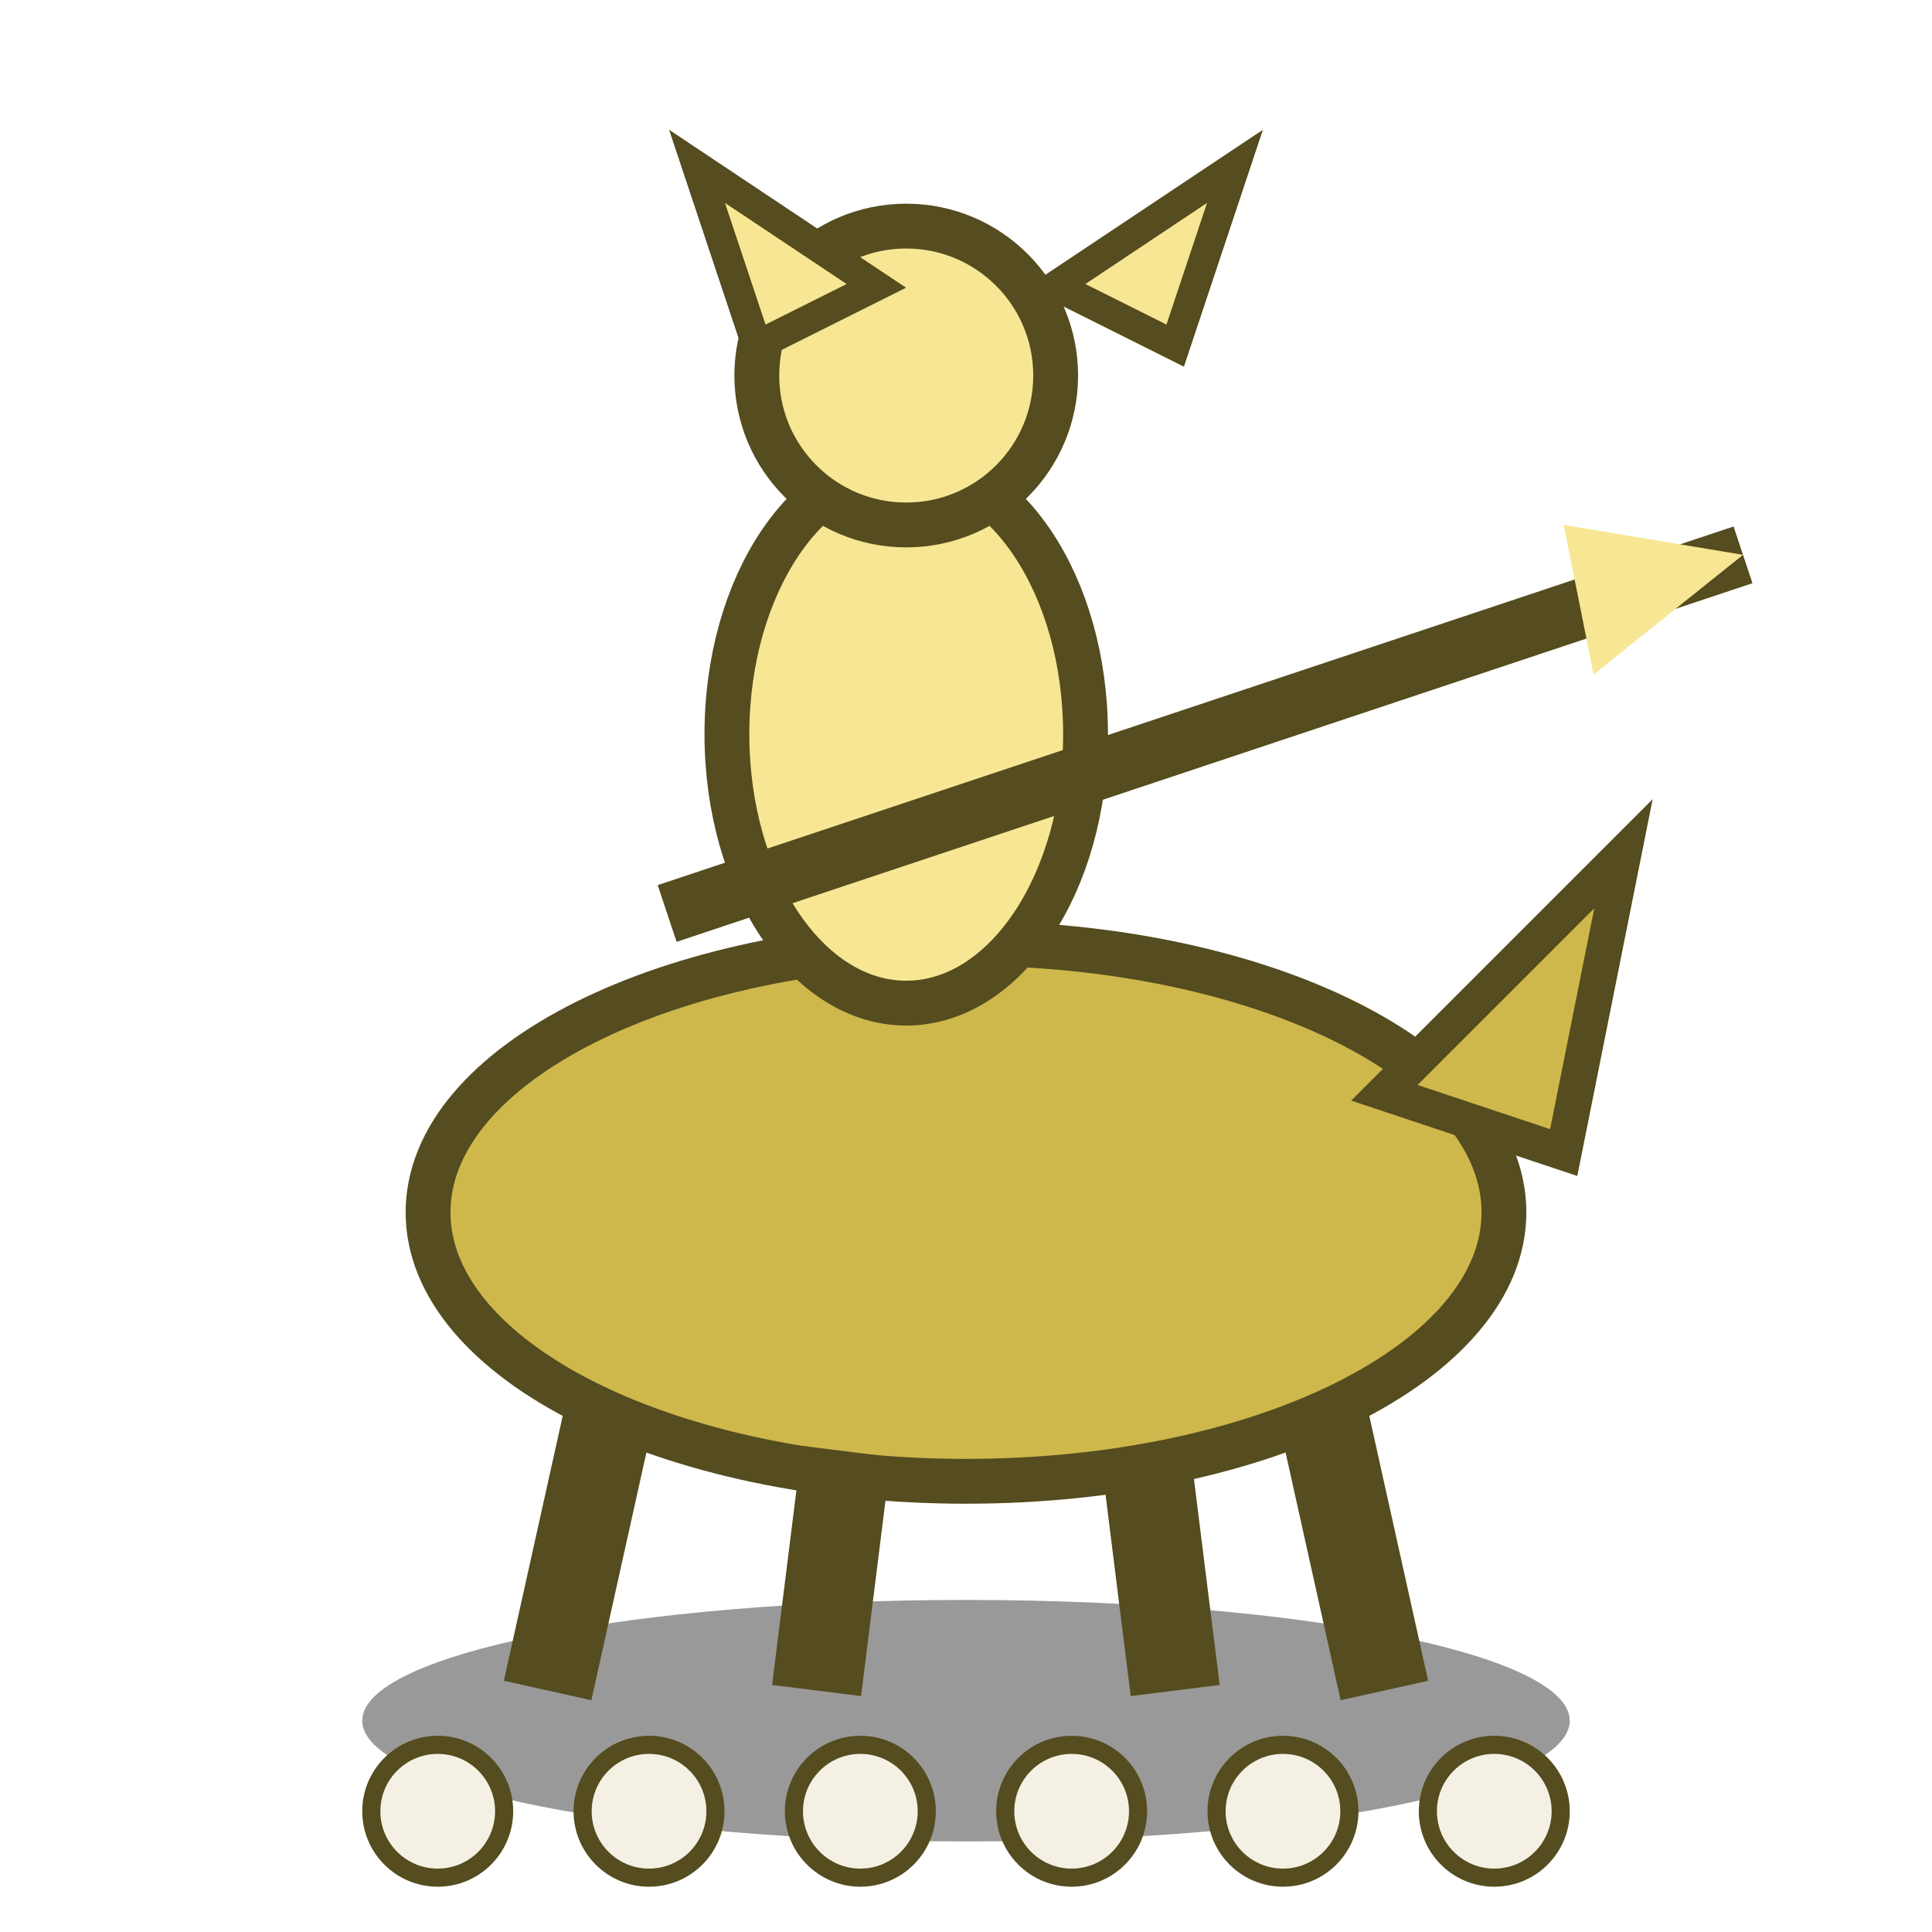
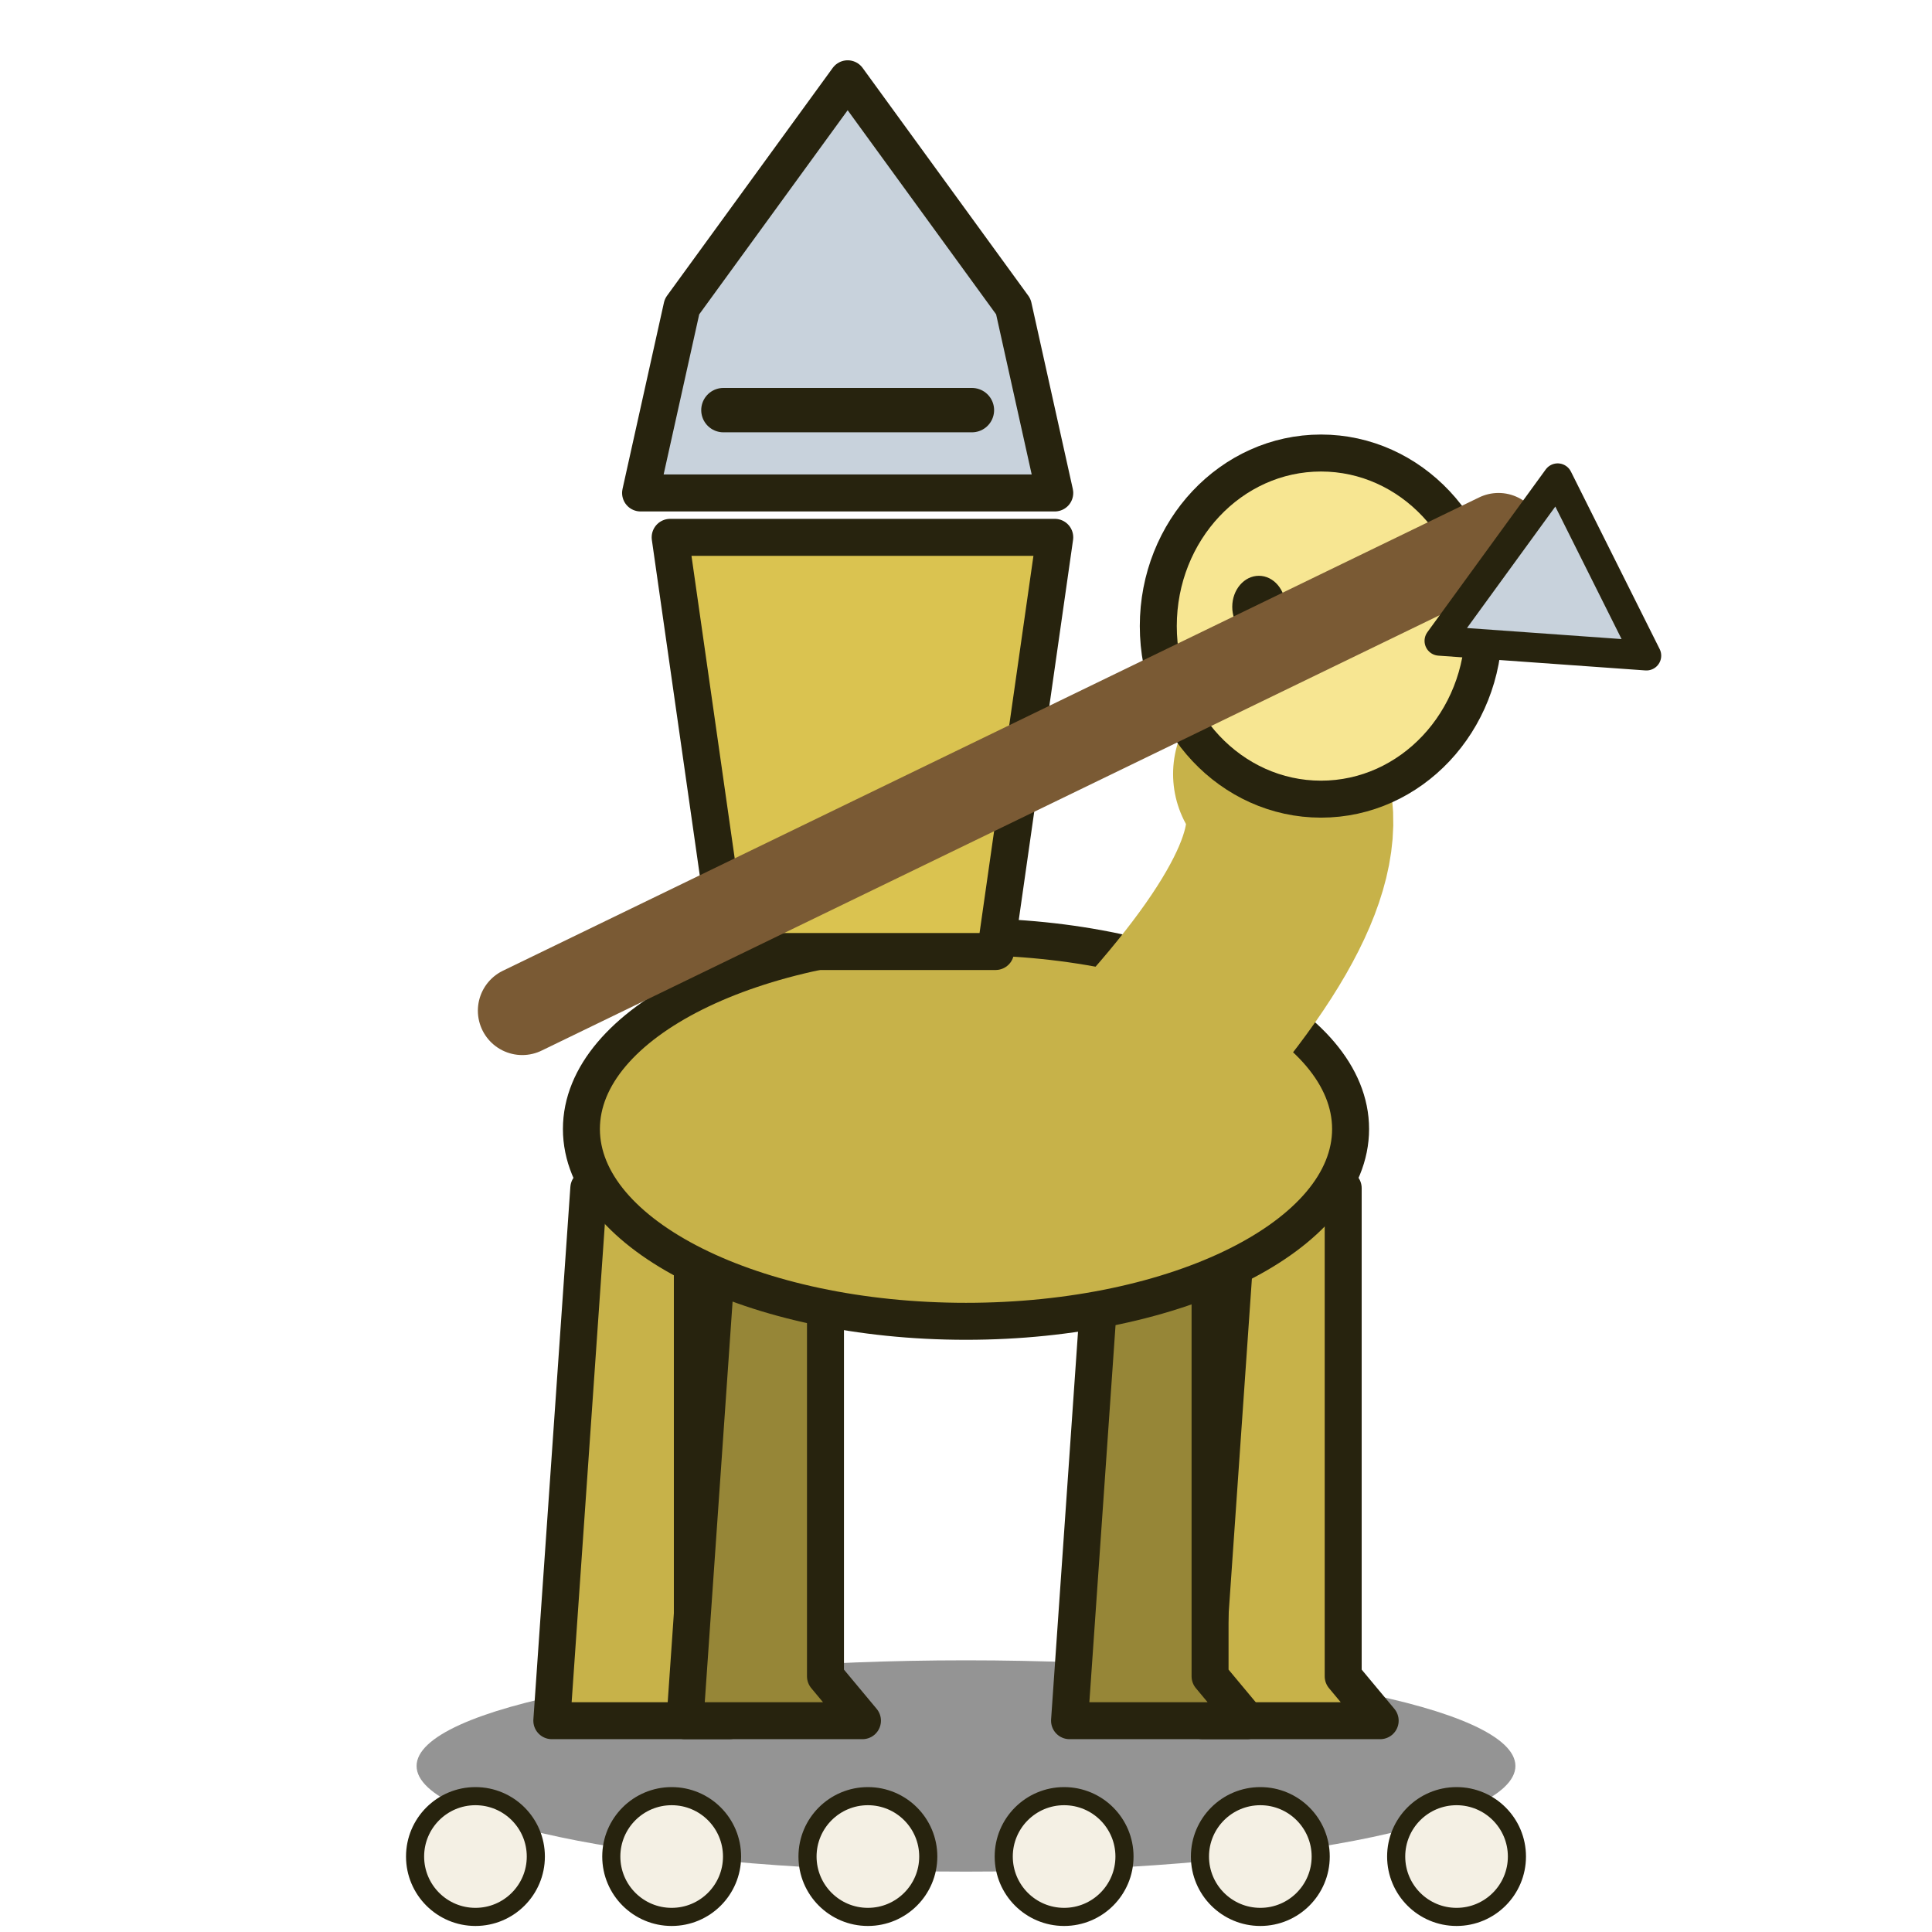
- <svg xmlns="http://www.w3.org/2000/svg" viewBox="0 0 64 64">
-   <ellipse cx="32" cy="57" rx="20" ry="4" fill="#000" opacity="0.40" />
-   <g transform="translate(32,56) scale(0.99) translate(-32,-56)">
-     <ellipse cx="32" cy="40" rx="18" ry="9" fill="#ceb84c" stroke="#554c1f" stroke-width="1.5" />
-     <path d="M46,36 L54,28 L52,38 Z" fill="#ceb84c" stroke="#554c1f" stroke-width="1.2" />
-     <line x1="20" y1="47" x2="18" y2="56" stroke="#554c1f" stroke-width="3" />
-     <line x1="28" y1="48" x2="27" y2="56" stroke="#554c1f" stroke-width="3" />
-     <line x1="38" y1="48" x2="39" y2="56" stroke="#554c1f" stroke-width="3" />
-     <line x1="44" y1="47" x2="46" y2="56" stroke="#554c1f" stroke-width="3" />
-     <ellipse cx="30" cy="24" rx="6" ry="9" fill="#f7e693" stroke="#554c1f" stroke-width="1.5" />
-     <circle cx="30" cy="12" r="5" fill="#f7e693" stroke="#554c1f" stroke-width="1.5" />
-     <line x1="22" y1="30" x2="58" y2="18" stroke="#554c1f" stroke-width="2" />
-     <polygon points="58,18 52,17 53,22" fill="#f7e693" />
-     <polygon points="25,11 23,5 29,9" fill="#f7e693" stroke="#554c1f" stroke-width="1" />
-     <polygon points="39,11 41,5 35,9" fill="#f7e693" stroke="#554c1f" stroke-width="1" />
+ <svg xmlns="http://www.w3.org/2000/svg" viewBox="0 0 128 128" width="128" height="128">
+   <ellipse cx="64.0" cy="117.0" rx="36.4" ry="7" fill="#000" opacity="0.42" />
+   <g transform="translate(64.0,114.0) scale(0.98) translate(-64.0,-114.0)">
+     <polygon points="38.5,78.0 45.5,78.0 45.5,111.0 48.0,114.0 36.0,114.0" fill="#c7b249" stroke="#27230e" stroke-width="2.5" stroke-linejoin="round" />
+     <polygon points="82.5,78.0 89.5,78.0 89.5,111.0 92.0,114.0 80.0,114.0" fill="#c7b249" stroke="#27230e" stroke-width="2.5" stroke-linejoin="round" />
+     <polygon points="47.5,78.0 54.5,78.0 54.5,111.0 57.0,114.0 45.0,114.0" fill="#968637" stroke="#27230e" stroke-width="2.5" stroke-linejoin="round" />
+     <polygon points="73.5,78.0 80.5,78.0 80.5,111.0 83.0,114.0 71.0,114.0" fill="#968637" stroke="#27230e" stroke-width="2.5" stroke-linejoin="round" />
+     <ellipse cx="64.0" cy="74.0" rx="26.0" ry="13.0" fill="#c7b249" stroke="#27230e" stroke-width="2.5" />
+     <path d="M 77.0 68.8 Q 88.7 55.8 85.0 50.0" fill="none" stroke="#c7b249" stroke-width="14.0" stroke-linecap="round" stroke-linejoin="round" />
+     <polygon points="44.0,34.0 70.0,34.0 66.0,62.0 48.0,62.0" fill="#dac350" stroke="#27230e" stroke-width="2.5" stroke-linejoin="round" />
+     <ellipse cx="88.0" cy="40.0" rx="11.0" ry="11.7" fill="#f7e692" stroke="#27230e" stroke-width="2.5" />
+     <ellipse cx="83.8" cy="38.7" rx="1.8" ry="2.1" fill="#27230e" />
+     <ellipse cx="92.2" cy="38.7" rx="1.8" ry="2.1" fill="#27230e" />
+     <polygon points="42.0,31.0 44.8,18.4 56.0,3.0 67.2,18.4 70.0,31.0" fill="#c8d2dc" stroke="#27230e" stroke-width="2.5" stroke-linejoin="round" />
+     <path d="M 47.6 25.4 L 64.4 25.4" fill="none" stroke="#27230e" stroke-width="3.0" stroke-linecap="round" stroke-linejoin="round" />
+     <path d="M 100 34 L 34 66" fill="none" stroke="#7a5a34" stroke-width="6.0" stroke-linecap="round" stroke-linejoin="round" />
+     <polygon points="104.0,30.0 110.0,42.0 96.0,41.0" fill="#c8d2dc" stroke="#27230e" stroke-width="2.0" stroke-linejoin="round" />
  </g>
-   <g stroke="#554c1f" stroke-width="0.6">
-     <circle cx="14.5" cy="60" r="2.2" fill="#f4f0e4" />
-     <circle cx="21.5" cy="60" r="2.2" fill="#f4f0e4" />
-     <circle cx="28.5" cy="60" r="2.2" fill="#f4f0e4" />
-     <circle cx="35.5" cy="60" r="2.2" fill="#f4f0e4" />
-     <circle cx="42.5" cy="60" r="2.2" fill="#f4f0e4" />
-     <circle cx="49.5" cy="60" r="2.2" fill="#f4f0e4" />
-   </g>
+   <circle cx="31.5" cy="123.0" r="4.0" fill="#f4f0e4" stroke="#27230e" stroke-width="1.2" />
+   <circle cx="44.5" cy="123.0" r="4.0" fill="#f4f0e4" stroke="#27230e" stroke-width="1.2" />
+   <circle cx="57.5" cy="123.0" r="4.0" fill="#f4f0e4" stroke="#27230e" stroke-width="1.2" />
+   <circle cx="70.5" cy="123.0" r="4.0" fill="#f4f0e4" stroke="#27230e" stroke-width="1.2" />
+   <circle cx="83.5" cy="123.0" r="4.0" fill="#f4f0e4" stroke="#27230e" stroke-width="1.2" />
+   <circle cx="96.5" cy="123.0" r="4.0" fill="#f4f0e4" stroke="#27230e" stroke-width="1.2" />
</svg>
